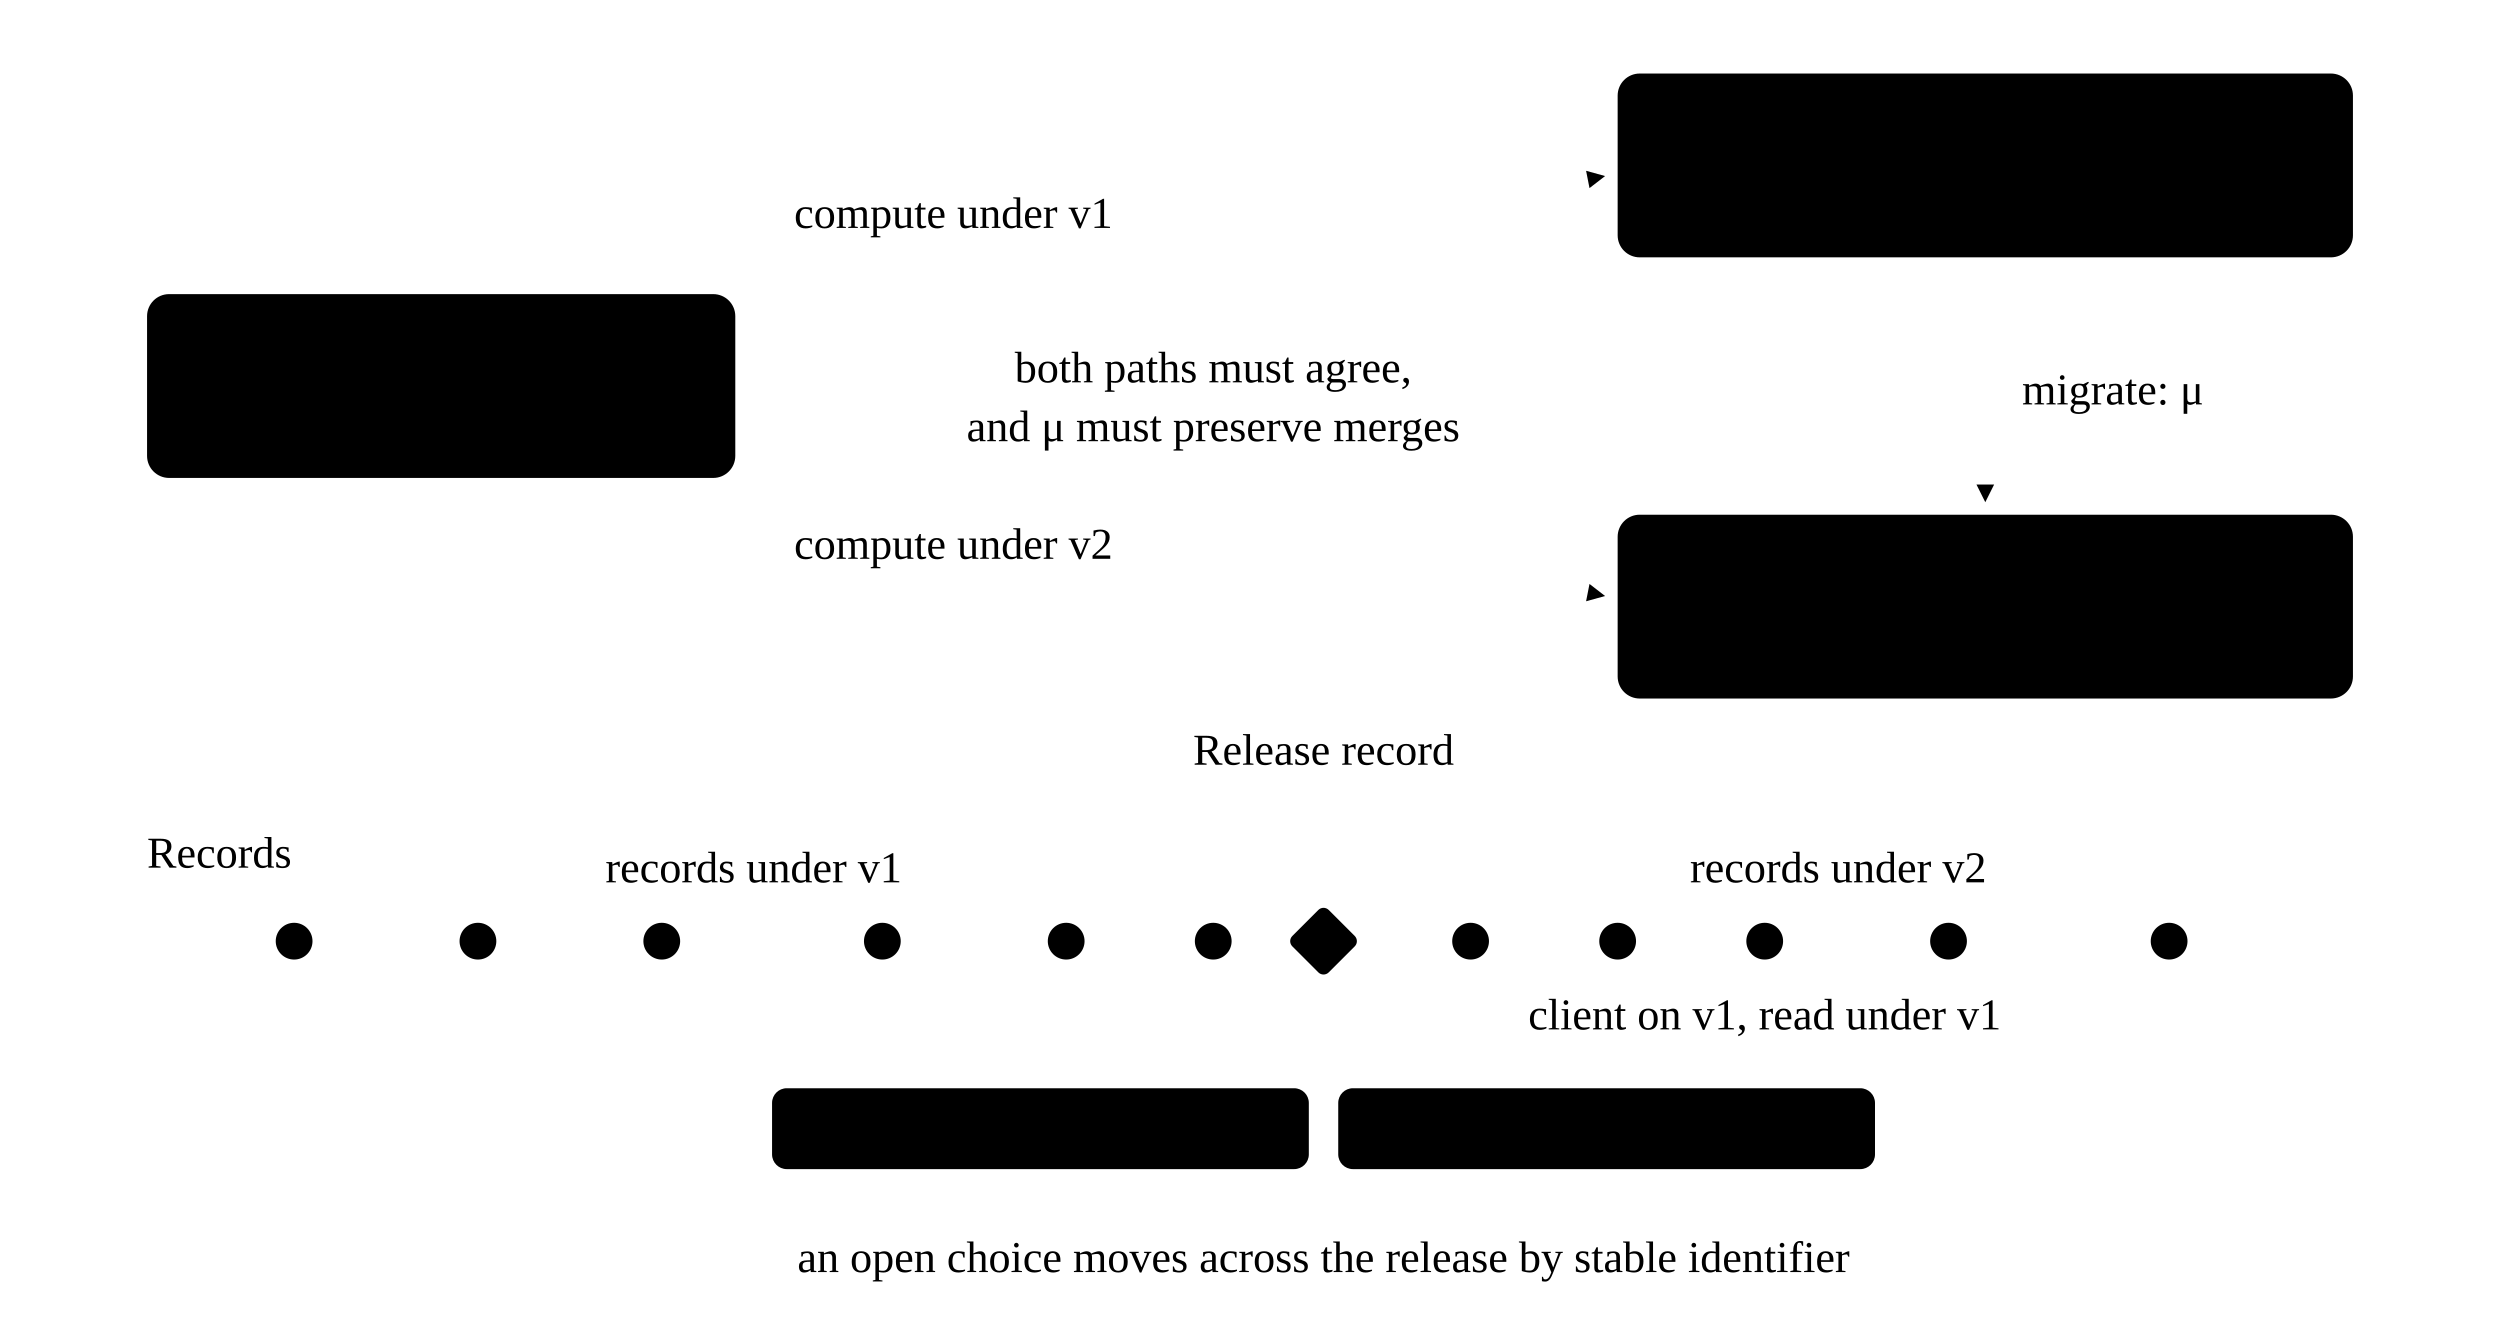
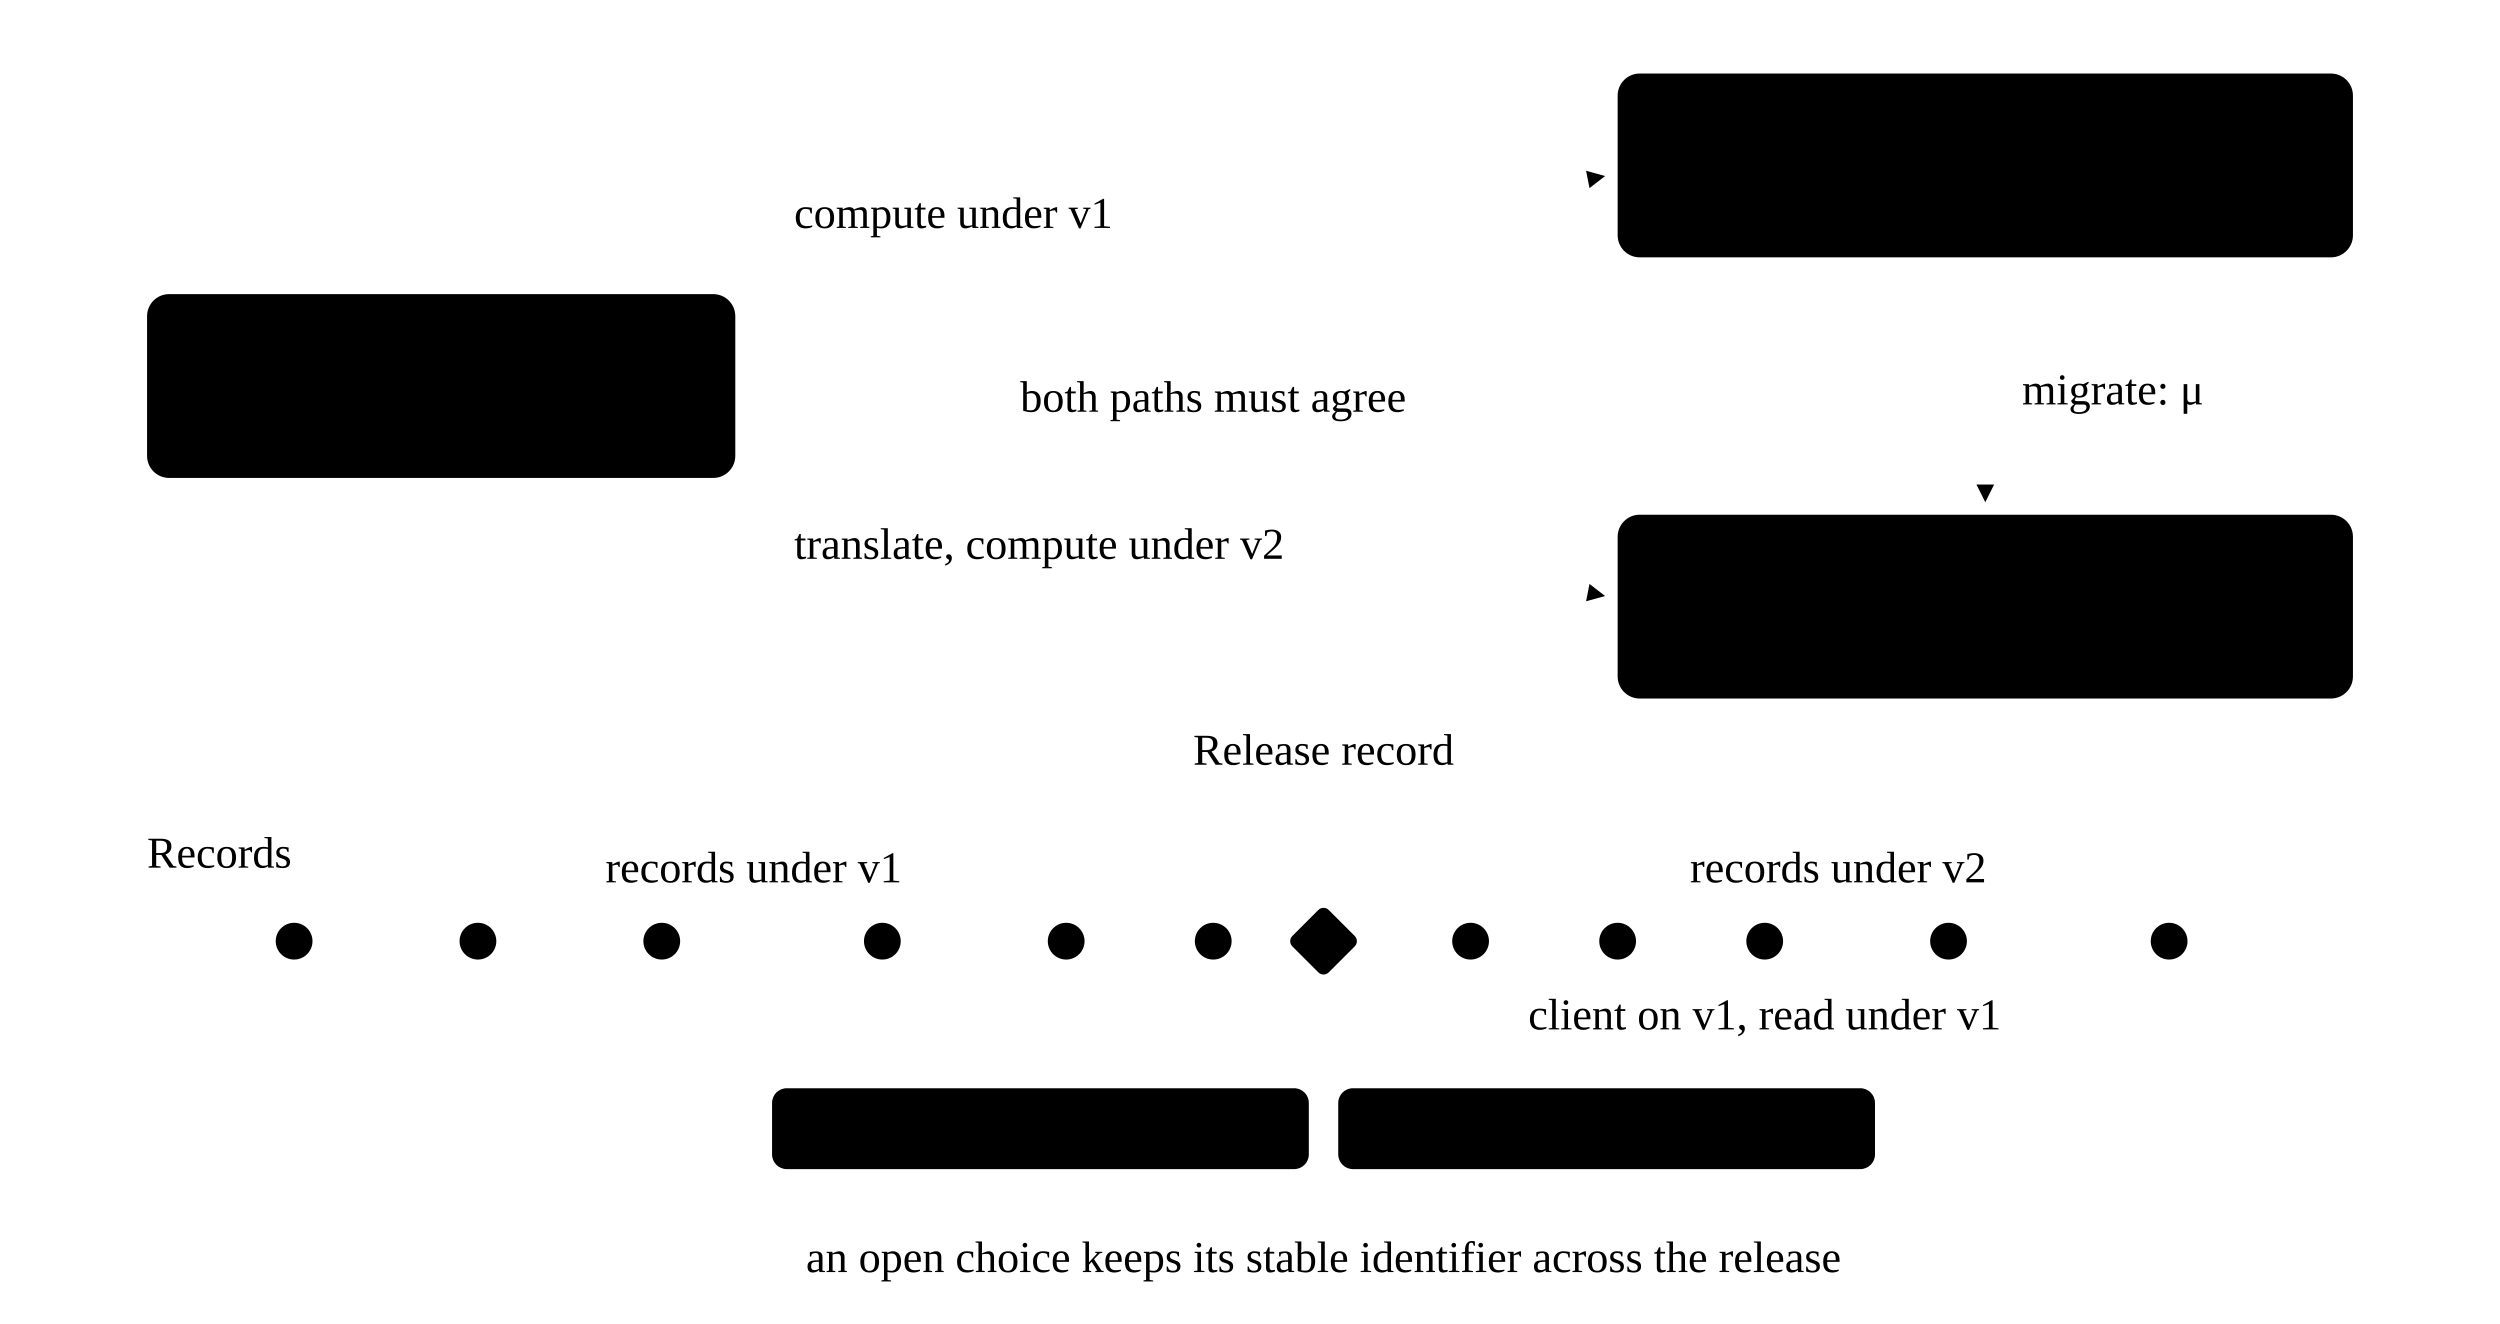
<svg xmlns="http://www.w3.org/2000/svg" viewBox="0 0 680 360" role="img" aria-labelledby="title desc">
  <defs>
    <marker id="arrow" viewBox="0 0 10 10" refX="8" refY="5" markerWidth="6" markerHeight="6" orient="auto">
      <path class="arrowhead" d="M1 1 L9 5 L1 9 Z" />
    </marker>
  </defs>
  <g class="pine">
    <rect class="box" x="40" y="80" width="160" height="50" rx="6" />
    <text class="head" x="120" y="110" text-anchor="middle">Records</text>
  </g>
  <g class="iris">
    <rect class="box" x="440" y="20" width="200" height="50" rx="6" />
    <text class="head" x="540" y="50" text-anchor="middle">State under v1</text>
    <rect class="box" x="440" y="140" width="200" height="50" rx="6" />
    <text class="head" x="540" y="170" text-anchor="middle">State under v2</text>
  </g>
  <g class="line" marker-end="url(#arrow)">
    <line x1="202" y1="94" x2="436" y2="48" />
    <line x1="202" y1="116" x2="436" y2="162" />
    <line x1="540" y1="72" x2="540" y2="136" />
  </g>
  <g class="label">
    <text x="216" y="62">compute under v1</text>
-     <text x="216" y="152">compute under v2</text>
+     <text x="216" y="152">translate, compute under v2</text>
    <text x="550" y="110">migrate: μ</text>
  </g>
  <g class="note" text-anchor="middle">
-     <text x="330" y="104">both paths must agree,</text>
-     <text x="330" y="120">and μ must preserve merges</text>
+     <text x="330" y="112">both paths must agree</text>
  </g>
  <text class="axis" x="40" y="236">Records</text>
  <line class="grid" x1="40" y1="256" x2="640" y2="256" />
  <g class="pine">
    <circle class="dot" cx="80" cy="256" r="5" />
    <circle class="dot" cx="130" cy="256" r="5" />
    <circle class="dot" cx="180" cy="256" r="5" />
    <circle class="dot" cx="240" cy="256" r="5" />
    <circle class="dot" cx="290" cy="256" r="5" />
    <circle class="dot" cx="330" cy="256" r="5" />
    <circle class="ring" cx="480" cy="256" r="5" />
    <text class="note" x="480" y="280" text-anchor="middle">client on v1, read under v1</text>
  </g>
  <g class="iris">
    <circle class="dot" cx="400" cy="256" r="5" />
    <circle class="dot" cx="440" cy="256" r="5" />
    <circle class="dot" cx="530" cy="256" r="5" />
    <circle class="dot" cx="590" cy="256" r="5" />
  </g>
  <g class="note" text-anchor="middle">
    <text x="205" y="240">records under v1</text>
    <text x="500" y="240">records under v2</text>
  </g>
  <g class="gold">
    <line class="line-hue" x1="360" y1="216" x2="360" y2="330" />
    <rect class="box" x="353" y="249" width="14" height="14" rx="2" transform="rotate(45 360 256)" />
    <text class="label ink strong" x="360" y="208" text-anchor="middle">Release record</text>
  </g>
  <g class="pine">
    <rect class="box" x="210" y="296" width="146" height="22" rx="4" />
    <text class="note ink" x="283" y="311" text-anchor="middle">open choice q7, v1</text>
  </g>
  <g class="iris">
    <rect class="box" x="364" y="296" width="146" height="22" rx="4" />
    <text class="note ink" x="437" y="311" text-anchor="middle">open choice q7, v2</text>
  </g>
-   <text class="note" x="360" y="346" text-anchor="middle">an open choice moves across the release by stable identifier</text>
+   <text class="note" x="360" y="346" text-anchor="middle">an open choice keeps its stable identifier across the release</text>
</svg>
